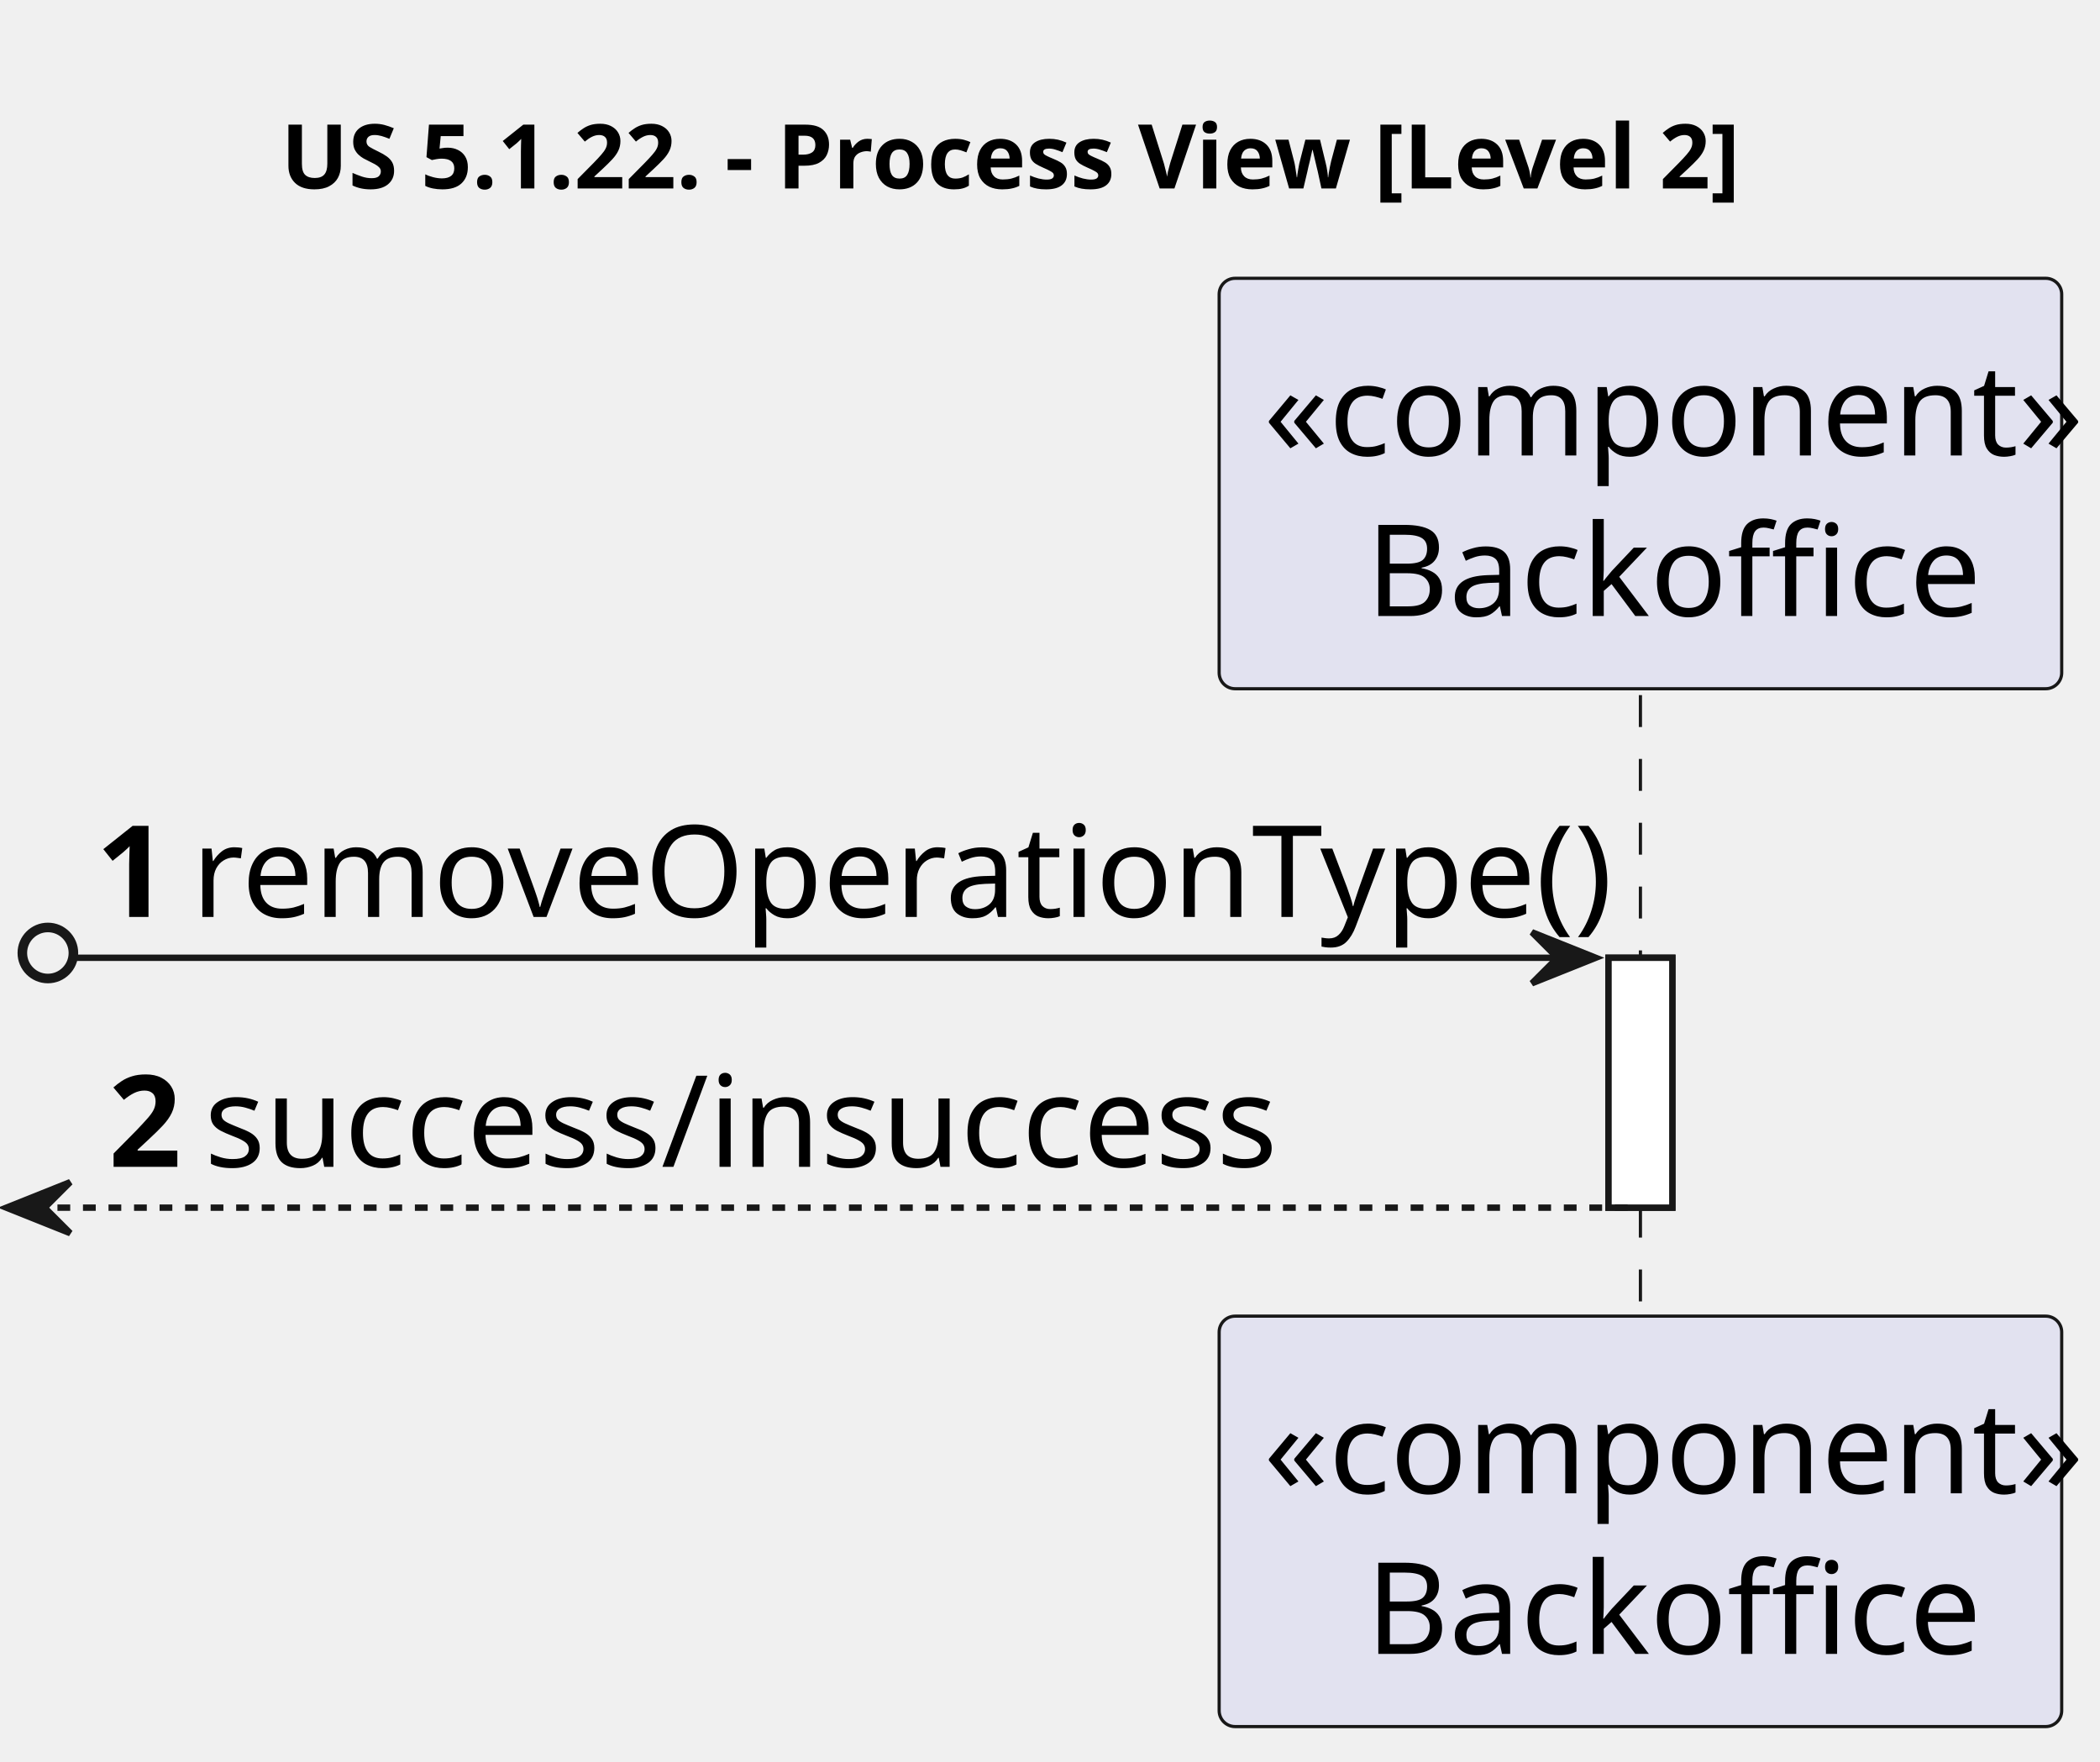
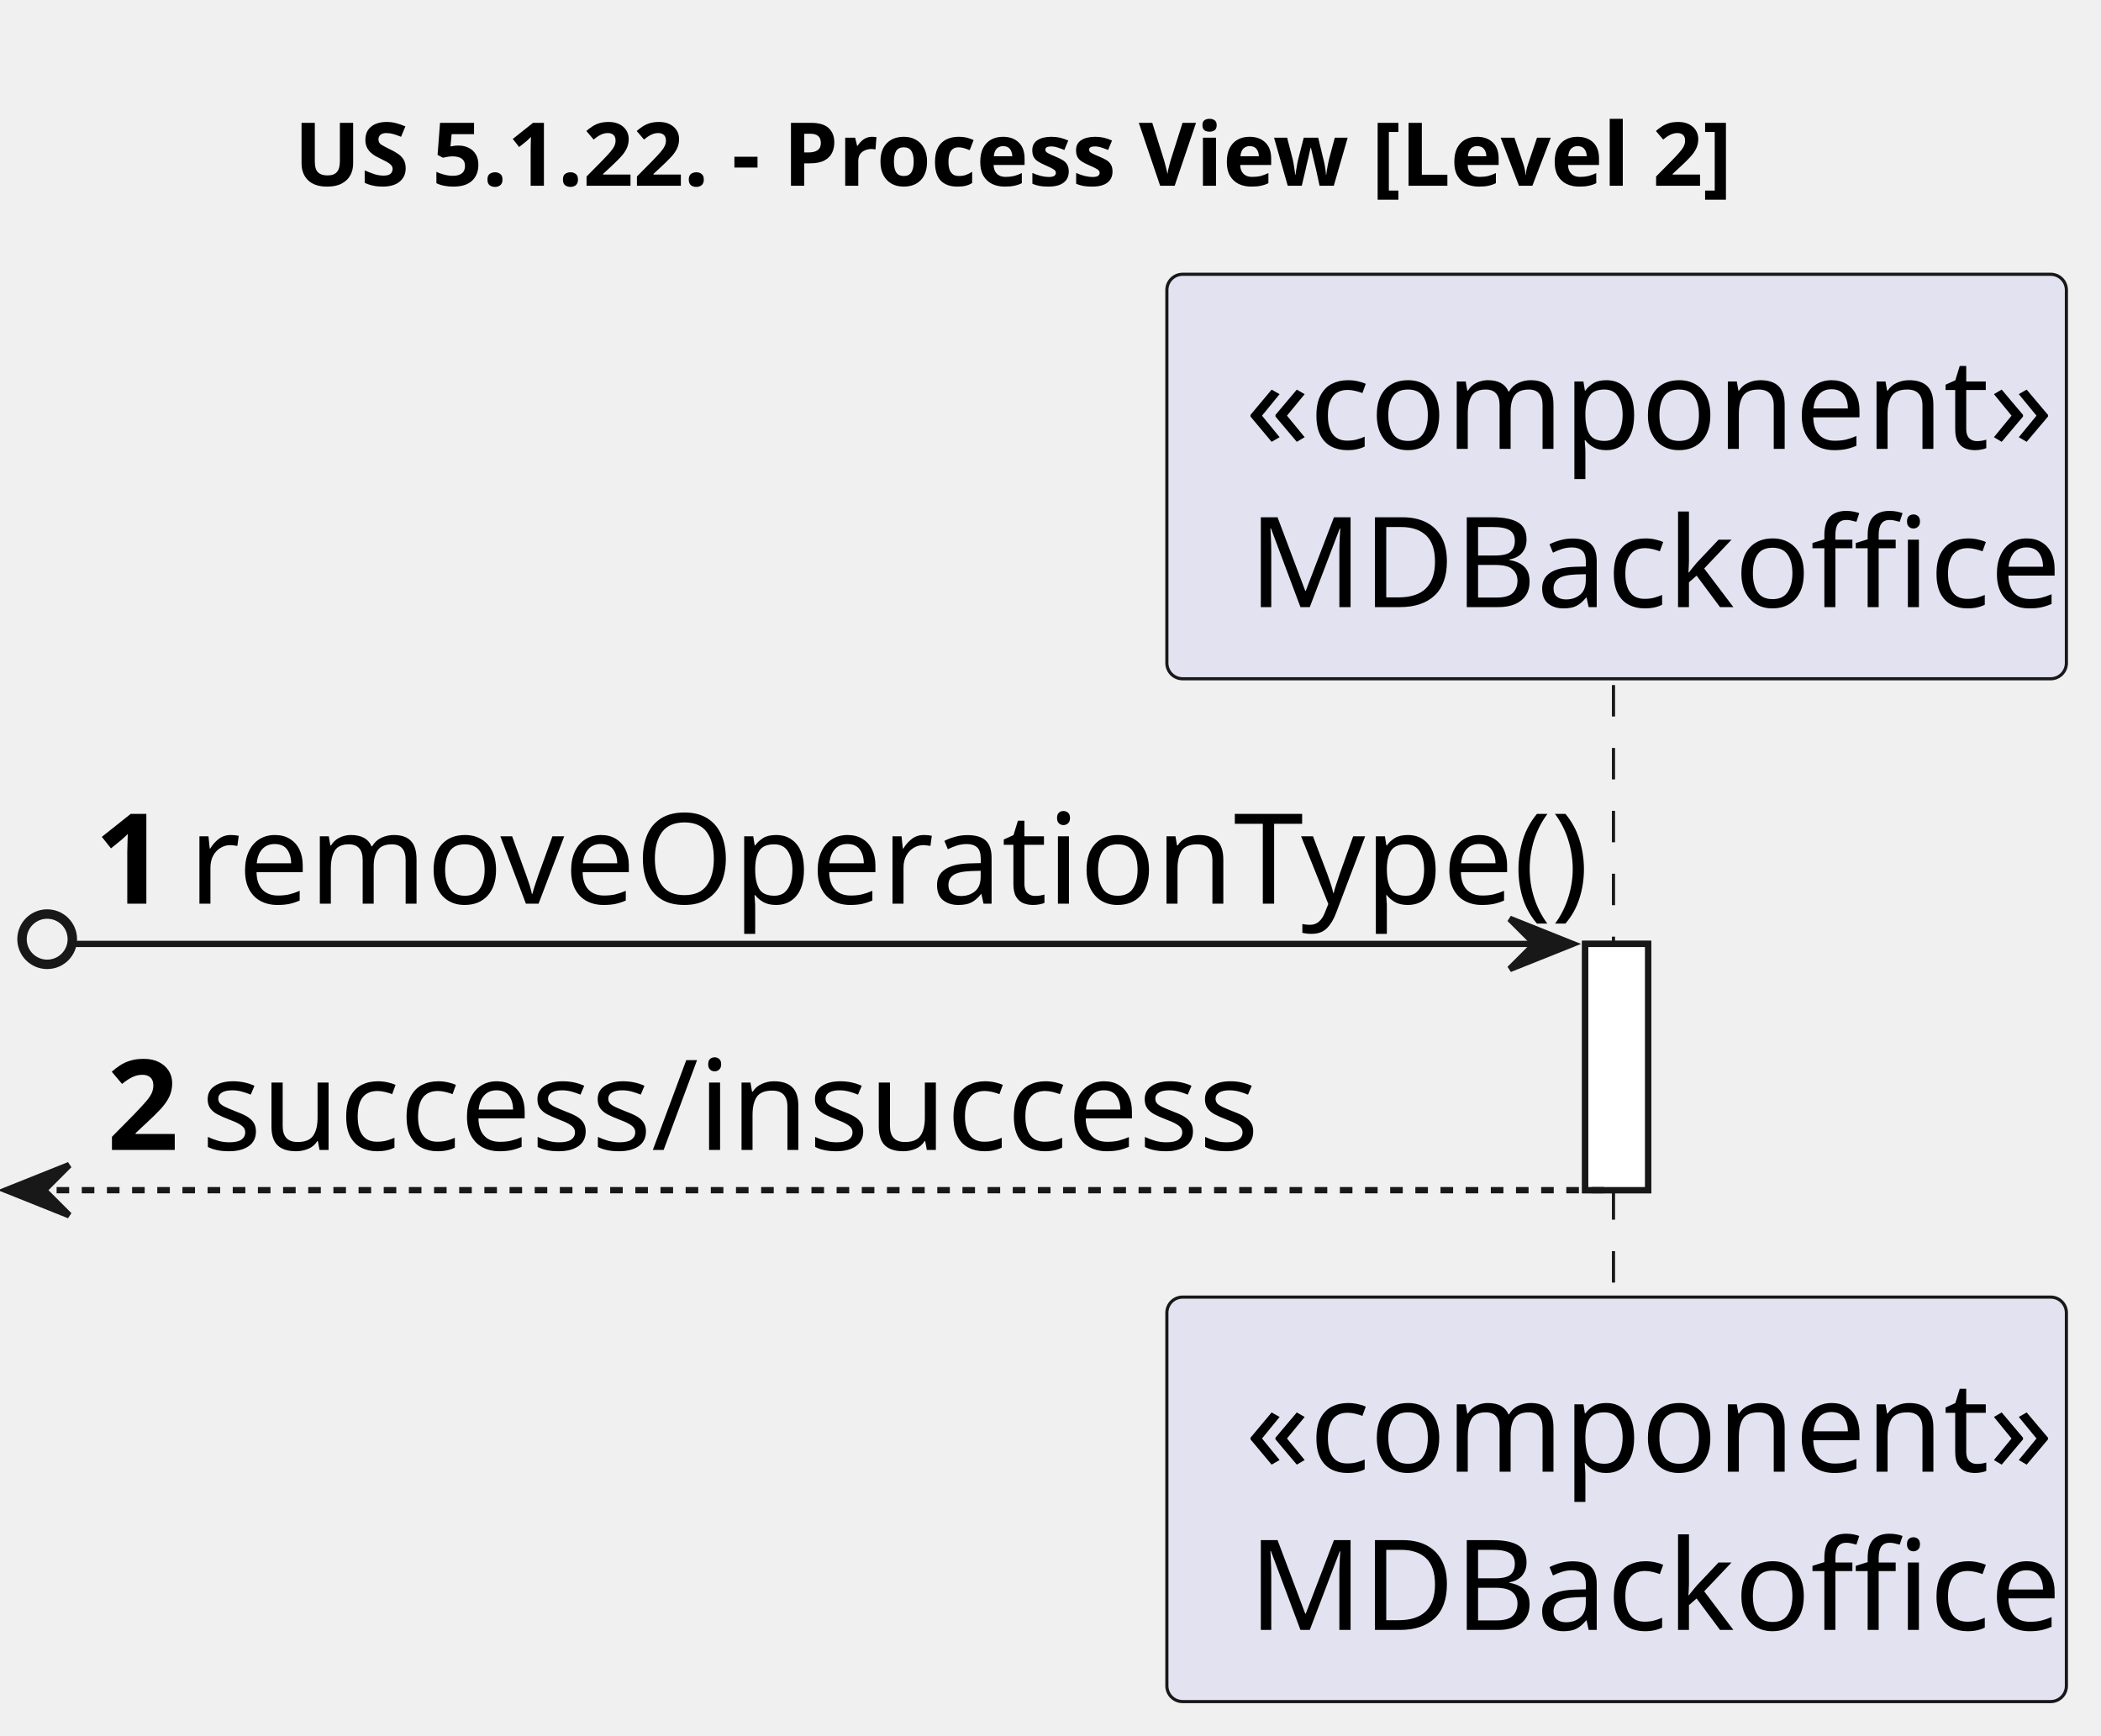
- <svg xmlns="http://www.w3.org/2000/svg" contentStyleType="text/css" height="276px" preserveAspectRatio="none" style="width:329px;height:276px;background:#FFFFFF;" version="1.1" viewBox="0 0 329 276" width="329px" zoomAndPan="magnify">
+ <svg xmlns="http://www.w3.org/2000/svg" contentStyleType="text/css" height="276px" preserveAspectRatio="none" style="width:334px;height:276px;background:#FFFFFF;" version="1.1" viewBox="0 0 334 276" width="334px" zoomAndPan="magnify">
  <defs />
  <g>
-     <text fill="#000000" font-family="sans-serif" font-size="14" font-weight="bold" lengthAdjust="spacing" textLength="239" x="44" y="29.533">US 5.1.22. - Process View [Level 2]</text>
+     <text fill="#000000" font-family="sans-serif" font-size="14" font-weight="bold" lengthAdjust="spacing" textLength="239" x="46.75" y="29.533">US 5.1.22. - Process View [Level 2]</text>
    <rect fill="#FFFFFF" height="39.156" style="stroke:#181818;stroke-width:1.0;" width="10" x="252" y="150.078" />
-     <line style="stroke:#181818;stroke-width:0.5;stroke-dasharray:5.0,5.0;" x1="257" x2="257" y1="108.922" y2="207.234" />
-     <rect fill="#E2E2F0" height="64.312" rx="2.5" ry="2.5" style="stroke:#181818;stroke-width:0.5;" width="132" x="191" y="43.609" />
+     <line style="stroke:#181818;stroke-width:0.5;stroke-dasharray:5.0,5.0;" x1="256.5" x2="256.5" y1="108.922" y2="207.234" />
+     <rect fill="#E2E2F0" height="64.312" rx="2.5" ry="2.5" style="stroke:#181818;stroke-width:0.5;" width="143" x="185.5" y="43.609" />
    <text fill="#000000" font-family="sans-serif" font-size="20" lengthAdjust="spacing" textLength="118" x="198" y="71.371">«component»</text>
-     <text fill="#000000" font-family="sans-serif" font-size="20" lengthAdjust="spacing" textLength="92" x="214" y="96.527">Backoffice</text>
-     <rect fill="#E2E2F0" height="64.312" rx="2.5" ry="2.5" style="stroke:#181818;stroke-width:0.5;" width="132" x="191" y="206.234" />
+     <text fill="#000000" font-family="sans-serif" font-size="20" lengthAdjust="spacing" textLength="123" x="198.5" y="96.527">MDBackoffice</text>
+     <rect fill="#E2E2F0" height="64.312" rx="2.5" ry="2.5" style="stroke:#181818;stroke-width:0.5;" width="143" x="185.5" y="206.234" />
    <text fill="#000000" font-family="sans-serif" font-size="20" lengthAdjust="spacing" textLength="118" x="198" y="233.996">«component»</text>
-     <text fill="#000000" font-family="sans-serif" font-size="20" lengthAdjust="spacing" textLength="92" x="214" y="259.152">Backoffice</text>
+     <text fill="#000000" font-family="sans-serif" font-size="20" lengthAdjust="spacing" textLength="123" x="198.5" y="259.152">MDBackoffice</text>
    <rect fill="#FFFFFF" height="39.156" style="stroke:#181818;stroke-width:1.0;" width="10" x="252" y="150.078" />
    <ellipse cx="7.5" cy="149.328" fill="none" rx="4" ry="4" style="stroke:#181818;stroke-width:1.5;" />
    <polygon fill="#181818" points="240,146.078,250,150.078,240,154.078,244,150.078" style="stroke:#181818;stroke-width:1.0;" />
    <line style="stroke:#181818;stroke-width:1.0;" x1="12" x2="246" y1="150.078" y2="150.078" />
    <text fill="#000000" font-family="sans-serif" font-size="20" font-weight="bold" lengthAdjust="spacing" textLength="11" x="15" y="143.684">1</text>
    <text fill="#000000" font-family="sans-serif" font-size="20" lengthAdjust="spacing" textLength="210" x="30" y="143.684">removeOperationType()</text>
    <polygon fill="#181818" points="11,185.234,1,189.234,11,193.234,7,189.234" style="stroke:#181818;stroke-width:1.0;" />
    <line style="stroke:#181818;stroke-width:1.0;stroke-dasharray:2.0,2.0;" x1="5" x2="256" y1="189.234" y2="189.234" />
    <text fill="#000000" font-family="sans-serif" font-size="20" font-weight="bold" lengthAdjust="spacing" textLength="11" x="17" y="182.84">2</text>
    <text fill="#000000" font-family="sans-serif" font-size="20" lengthAdjust="spacing" textLength="162" x="32" y="182.84">success/insuccess</text>
  </g>
</svg>
